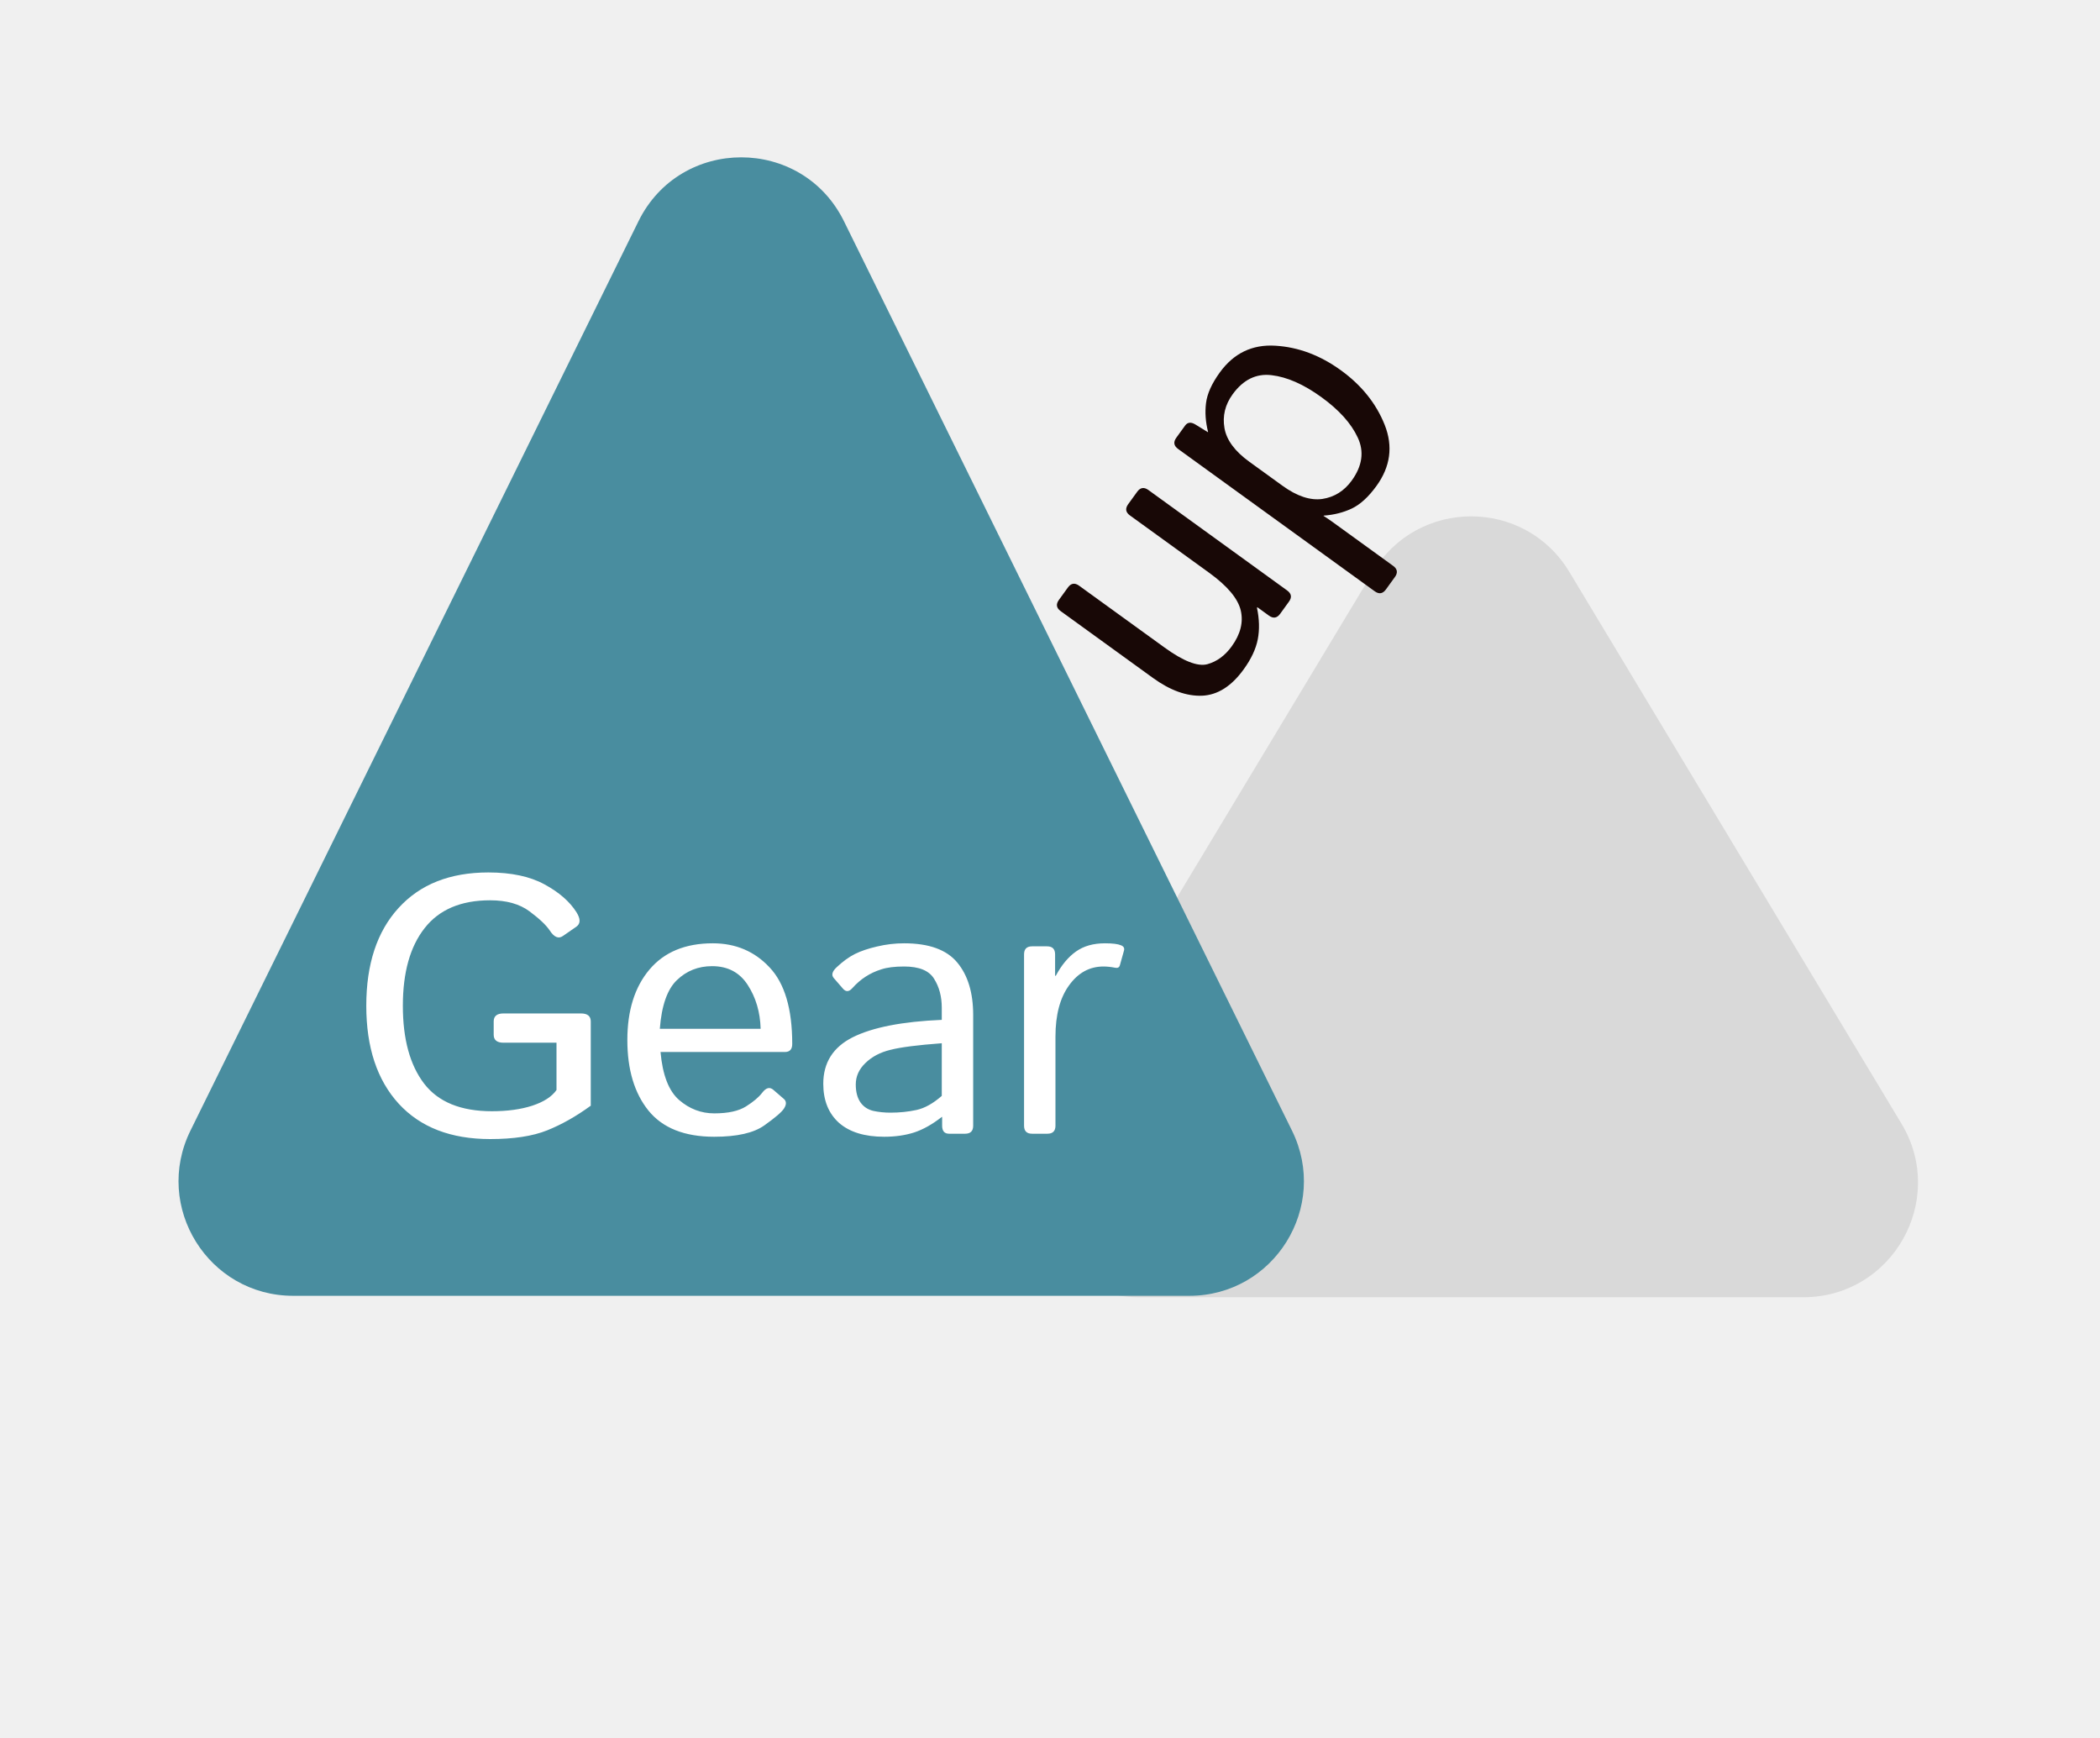
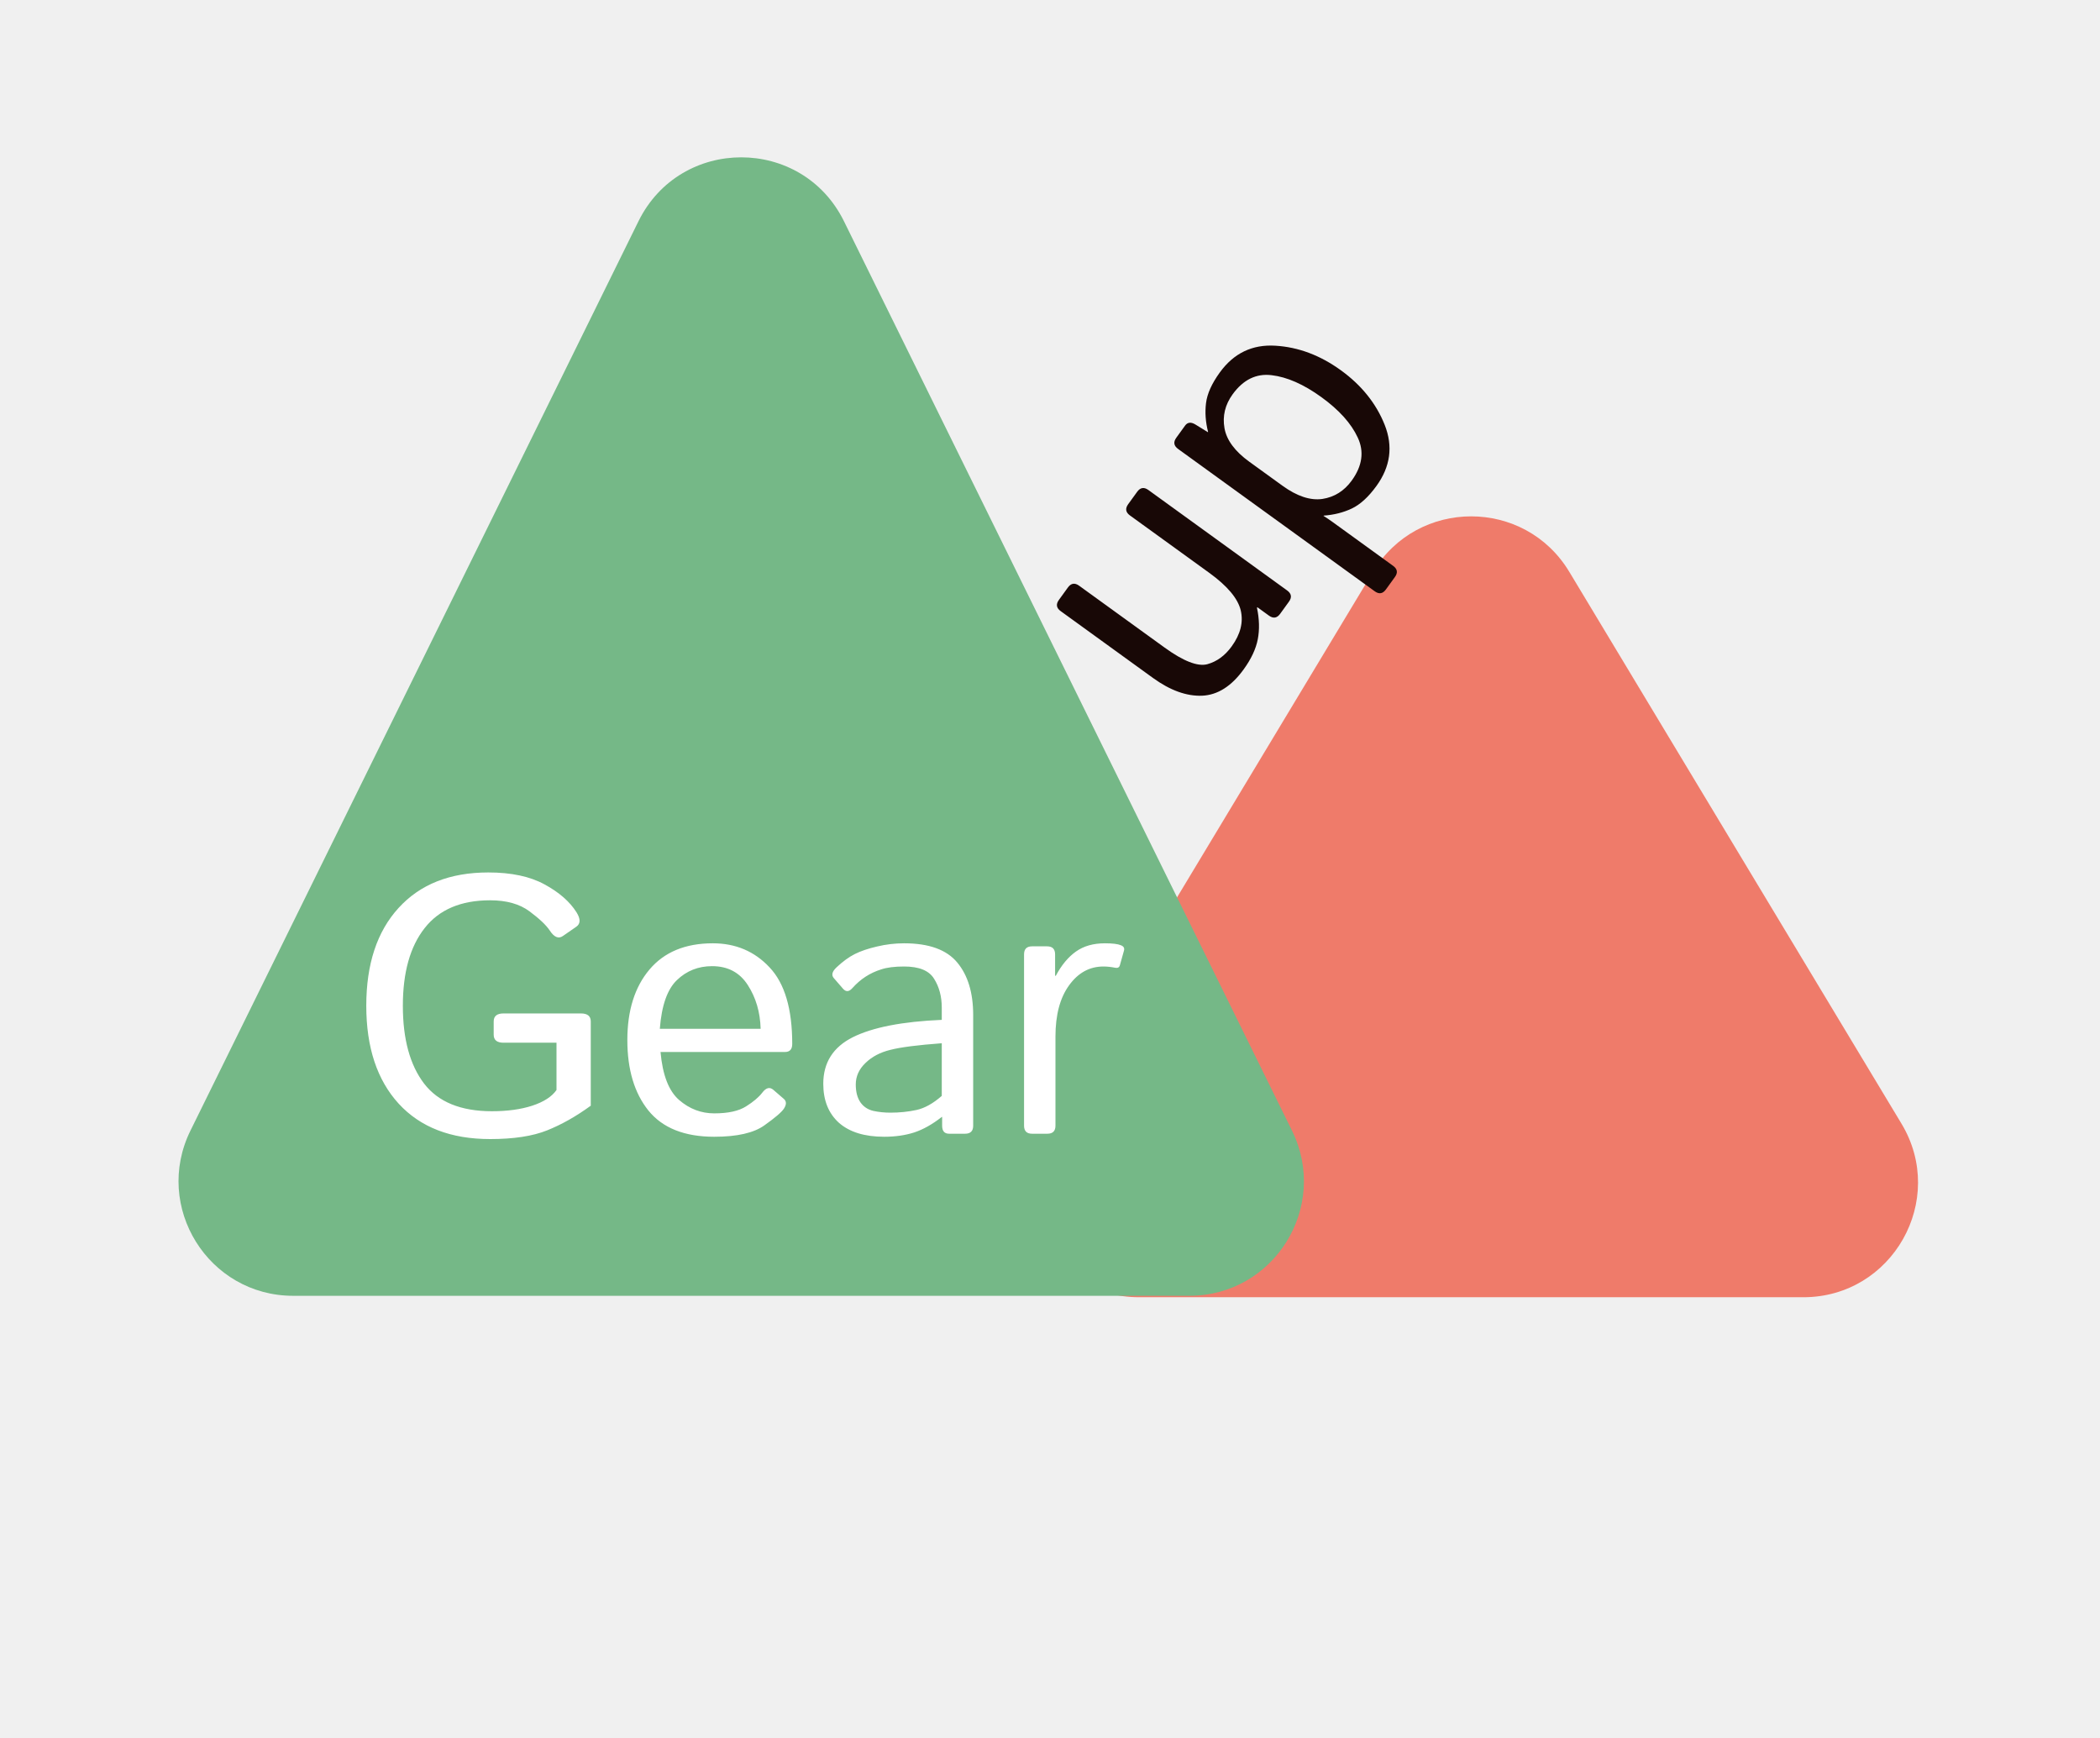
<svg xmlns="http://www.w3.org/2000/svg" width="110" height="91" viewBox="0 0 110 91" fill="none">
-   <path d="M71.921 29.952C74.253 26.078 79.869 26.078 82.201 29.952L99.6 58.855C102.007 62.854 99.127 67.949 94.46 67.949H59.662C54.994 67.949 52.114 62.854 54.522 58.855L71.921 29.952Z" fill="#D9D9D9" />
-   <path d="M33.444 11.589C35.643 7.125 42.009 7.125 44.208 11.589L67.676 59.222C69.64 63.21 66.738 67.874 62.294 67.874H15.358C10.913 67.874 8.012 63.21 9.976 59.222L33.444 11.589Z" fill="#498D9F" />
+   <path d="M71.92 29.952C74.252 26.078 79.869 26.078 82.201 29.952L99.6 58.855C102.007 62.854 99.127 67.949 94.459 67.949H59.662C54.994 67.949 52.114 62.854 54.521 58.855L71.92 29.952Z" fill="#EF7B6A" />
+   <path d="M33.444 11.589C35.643 7.125 42.009 7.125 44.208 11.589L67.676 59.222C69.64 63.21 66.738 67.874 62.294 67.874H15.358C10.913 67.874 8.012 63.21 9.976 59.222L33.444 11.589Z" fill="#75B887" />
  <path d="M60.398 35.514L55.56 32.011C55.333 31.847 55.301 31.651 55.466 31.424L55.937 30.773C56.102 30.546 56.297 30.514 56.525 30.679L61 33.918C61.989 34.634 62.736 34.925 63.241 34.791C63.741 34.653 64.167 34.341 64.517 33.857C64.978 33.221 65.136 32.593 64.992 31.973C64.843 31.35 64.294 30.695 63.346 30.008L59.188 26.999C58.961 26.834 58.93 26.639 59.094 26.411L59.566 25.76C59.73 25.533 59.926 25.502 60.153 25.666L67.422 30.928C67.649 31.093 67.681 31.288 67.516 31.515L67.056 32.151C66.891 32.379 66.696 32.41 66.468 32.246L65.863 31.807L65.841 31.837C65.967 32.429 65.981 32.977 65.884 33.484C65.786 33.99 65.54 34.516 65.145 35.061C64.506 35.945 63.781 36.404 62.97 36.441C62.154 36.473 61.297 36.164 60.398 35.514ZM72.595 30.876C72.43 31.103 72.235 31.135 72.008 30.97L61.71 23.516C61.483 23.351 61.451 23.155 61.616 22.928L62.076 22.292C62.208 22.11 62.393 22.094 62.631 22.244L63.269 22.637L63.28 22.622C63.148 22.103 63.112 21.6 63.173 21.113C63.233 20.625 63.473 20.092 63.893 19.511C64.624 18.502 65.594 18.034 66.802 18.108C68.004 18.179 69.148 18.607 70.234 19.393C71.319 20.178 72.085 21.133 72.533 22.258C72.976 23.378 72.832 24.443 72.101 25.453C71.681 26.033 71.249 26.428 70.805 26.638C70.361 26.847 69.872 26.97 69.338 27.007L69.327 27.022C69.486 27.121 69.643 27.228 69.8 27.341L72.972 29.638C73.199 29.802 73.231 29.998 73.066 30.225L72.595 30.876ZM67.18 25.444C67.937 25.992 68.632 26.223 69.265 26.135C69.897 26.038 70.41 25.717 70.805 25.172C71.36 24.404 71.465 23.654 71.12 22.919C70.778 22.179 70.143 21.473 69.214 20.801C68.285 20.129 67.416 19.746 66.607 19.652C65.801 19.554 65.121 19.888 64.565 20.655C64.171 21.2 64.028 21.79 64.139 22.424C64.248 23.049 64.681 23.636 65.438 24.184L67.18 25.444Z" fill="#180806" />
  <path d="M19.186 52.682C19.186 50.501 19.749 48.793 20.877 47.559C22.005 46.319 23.573 45.699 25.579 45.699C26.782 45.699 27.763 45.908 28.524 46.325C29.284 46.737 29.842 47.223 30.197 47.784C30.415 48.133 30.412 48.385 30.188 48.541L29.486 49.027C29.256 49.189 29.025 49.092 28.795 48.737C28.608 48.457 28.256 48.123 27.738 47.737C27.221 47.351 26.533 47.157 25.673 47.157C24.146 47.157 23.002 47.643 22.242 48.616C21.482 49.581 21.102 50.937 21.102 52.682C21.102 54.427 21.473 55.785 22.214 56.757C22.956 57.723 24.14 58.206 25.766 58.206C26.576 58.206 27.28 58.11 27.879 57.916C28.483 57.717 28.907 57.443 29.15 57.094V54.617H26.374C26.031 54.617 25.86 54.477 25.86 54.196V53.504C25.86 53.224 26.031 53.084 26.374 53.084H30.43C30.773 53.084 30.945 53.224 30.945 53.504V57.916C30.184 58.471 29.424 58.901 28.664 59.206C27.904 59.512 26.907 59.664 25.673 59.664C23.616 59.664 22.021 59.047 20.887 57.814C19.753 56.574 19.186 54.863 19.186 52.682ZM32.861 54.477C32.861 52.931 33.247 51.7 34.02 50.784C34.793 49.868 35.899 49.41 37.338 49.41C38.535 49.41 39.526 49.831 40.311 50.672C41.102 51.507 41.498 52.844 41.498 54.682C41.498 54.963 41.37 55.103 41.115 55.103H34.599C34.706 56.306 35.029 57.144 35.572 57.617C36.114 58.085 36.728 58.318 37.413 58.318C38.136 58.318 38.691 58.197 39.077 57.954C39.463 57.711 39.747 57.471 39.928 57.234C40.127 56.972 40.32 56.922 40.507 57.084L41.059 57.561C41.202 57.686 41.202 57.857 41.059 58.075C40.94 58.256 40.601 58.546 40.04 58.945C39.485 59.343 38.61 59.543 37.413 59.543C35.855 59.543 34.706 59.085 33.964 58.169C33.229 57.253 32.861 56.022 32.861 54.477ZM34.562 53.888H39.843C39.819 53.015 39.594 52.252 39.17 51.597C38.747 50.937 38.124 50.607 37.301 50.607C36.578 50.607 35.964 50.85 35.459 51.336C34.955 51.816 34.656 52.666 34.562 53.888ZM43.124 56.767C43.124 55.657 43.642 54.844 44.676 54.327C45.717 53.81 47.269 53.508 49.331 53.42V52.785C49.331 52.199 49.197 51.694 48.929 51.27C48.668 50.84 48.144 50.625 47.359 50.625C46.86 50.625 46.462 50.675 46.162 50.775C45.863 50.868 45.589 50.996 45.34 51.158C45.097 51.314 44.863 51.516 44.639 51.766C44.471 51.953 44.312 51.962 44.162 51.794L43.676 51.233C43.539 51.077 43.586 50.89 43.816 50.672C44.147 50.361 44.467 50.127 44.779 49.971C45.091 49.815 45.477 49.684 45.938 49.578C46.406 49.466 46.879 49.41 47.359 49.41C48.661 49.41 49.59 49.747 50.145 50.42C50.699 51.087 50.976 52.002 50.976 53.168V58.963C50.976 59.244 50.836 59.384 50.556 59.384H49.715C49.471 59.384 49.35 59.244 49.35 58.963V58.505H49.331C48.839 58.892 48.356 59.163 47.882 59.319C47.415 59.468 46.892 59.543 46.312 59.543C45.29 59.543 44.502 59.3 43.947 58.814C43.399 58.321 43.124 57.639 43.124 56.767ZM44.826 56.804C44.826 57.19 44.907 57.502 45.069 57.739C45.231 57.969 45.455 58.119 45.742 58.188C46.029 58.25 46.328 58.281 46.639 58.281C47.119 58.281 47.574 58.234 48.004 58.141C48.434 58.047 48.876 57.801 49.331 57.402V54.645C48.072 54.738 47.175 54.853 46.639 54.991C46.103 55.121 45.667 55.352 45.331 55.682C44.994 56.006 44.826 56.38 44.826 56.804ZM54.061 59.384C53.781 59.384 53.641 59.244 53.641 58.963V49.99C53.641 49.709 53.781 49.569 54.061 49.569H54.846C55.127 49.569 55.267 49.709 55.267 49.99V51.111H55.304C55.603 50.55 55.956 50.127 56.361 49.84C56.766 49.553 57.27 49.41 57.875 49.41C58.274 49.41 58.554 49.444 58.716 49.513C58.859 49.569 58.913 49.663 58.875 49.793L58.66 50.56C58.629 50.672 58.548 50.716 58.417 50.691C58.199 50.647 57.993 50.625 57.8 50.625C57.071 50.625 56.47 50.956 55.996 51.616C55.522 52.27 55.286 53.165 55.286 54.299V58.963C55.286 59.244 55.145 59.384 54.865 59.384H54.061Z" fill="white" />
</svg>
